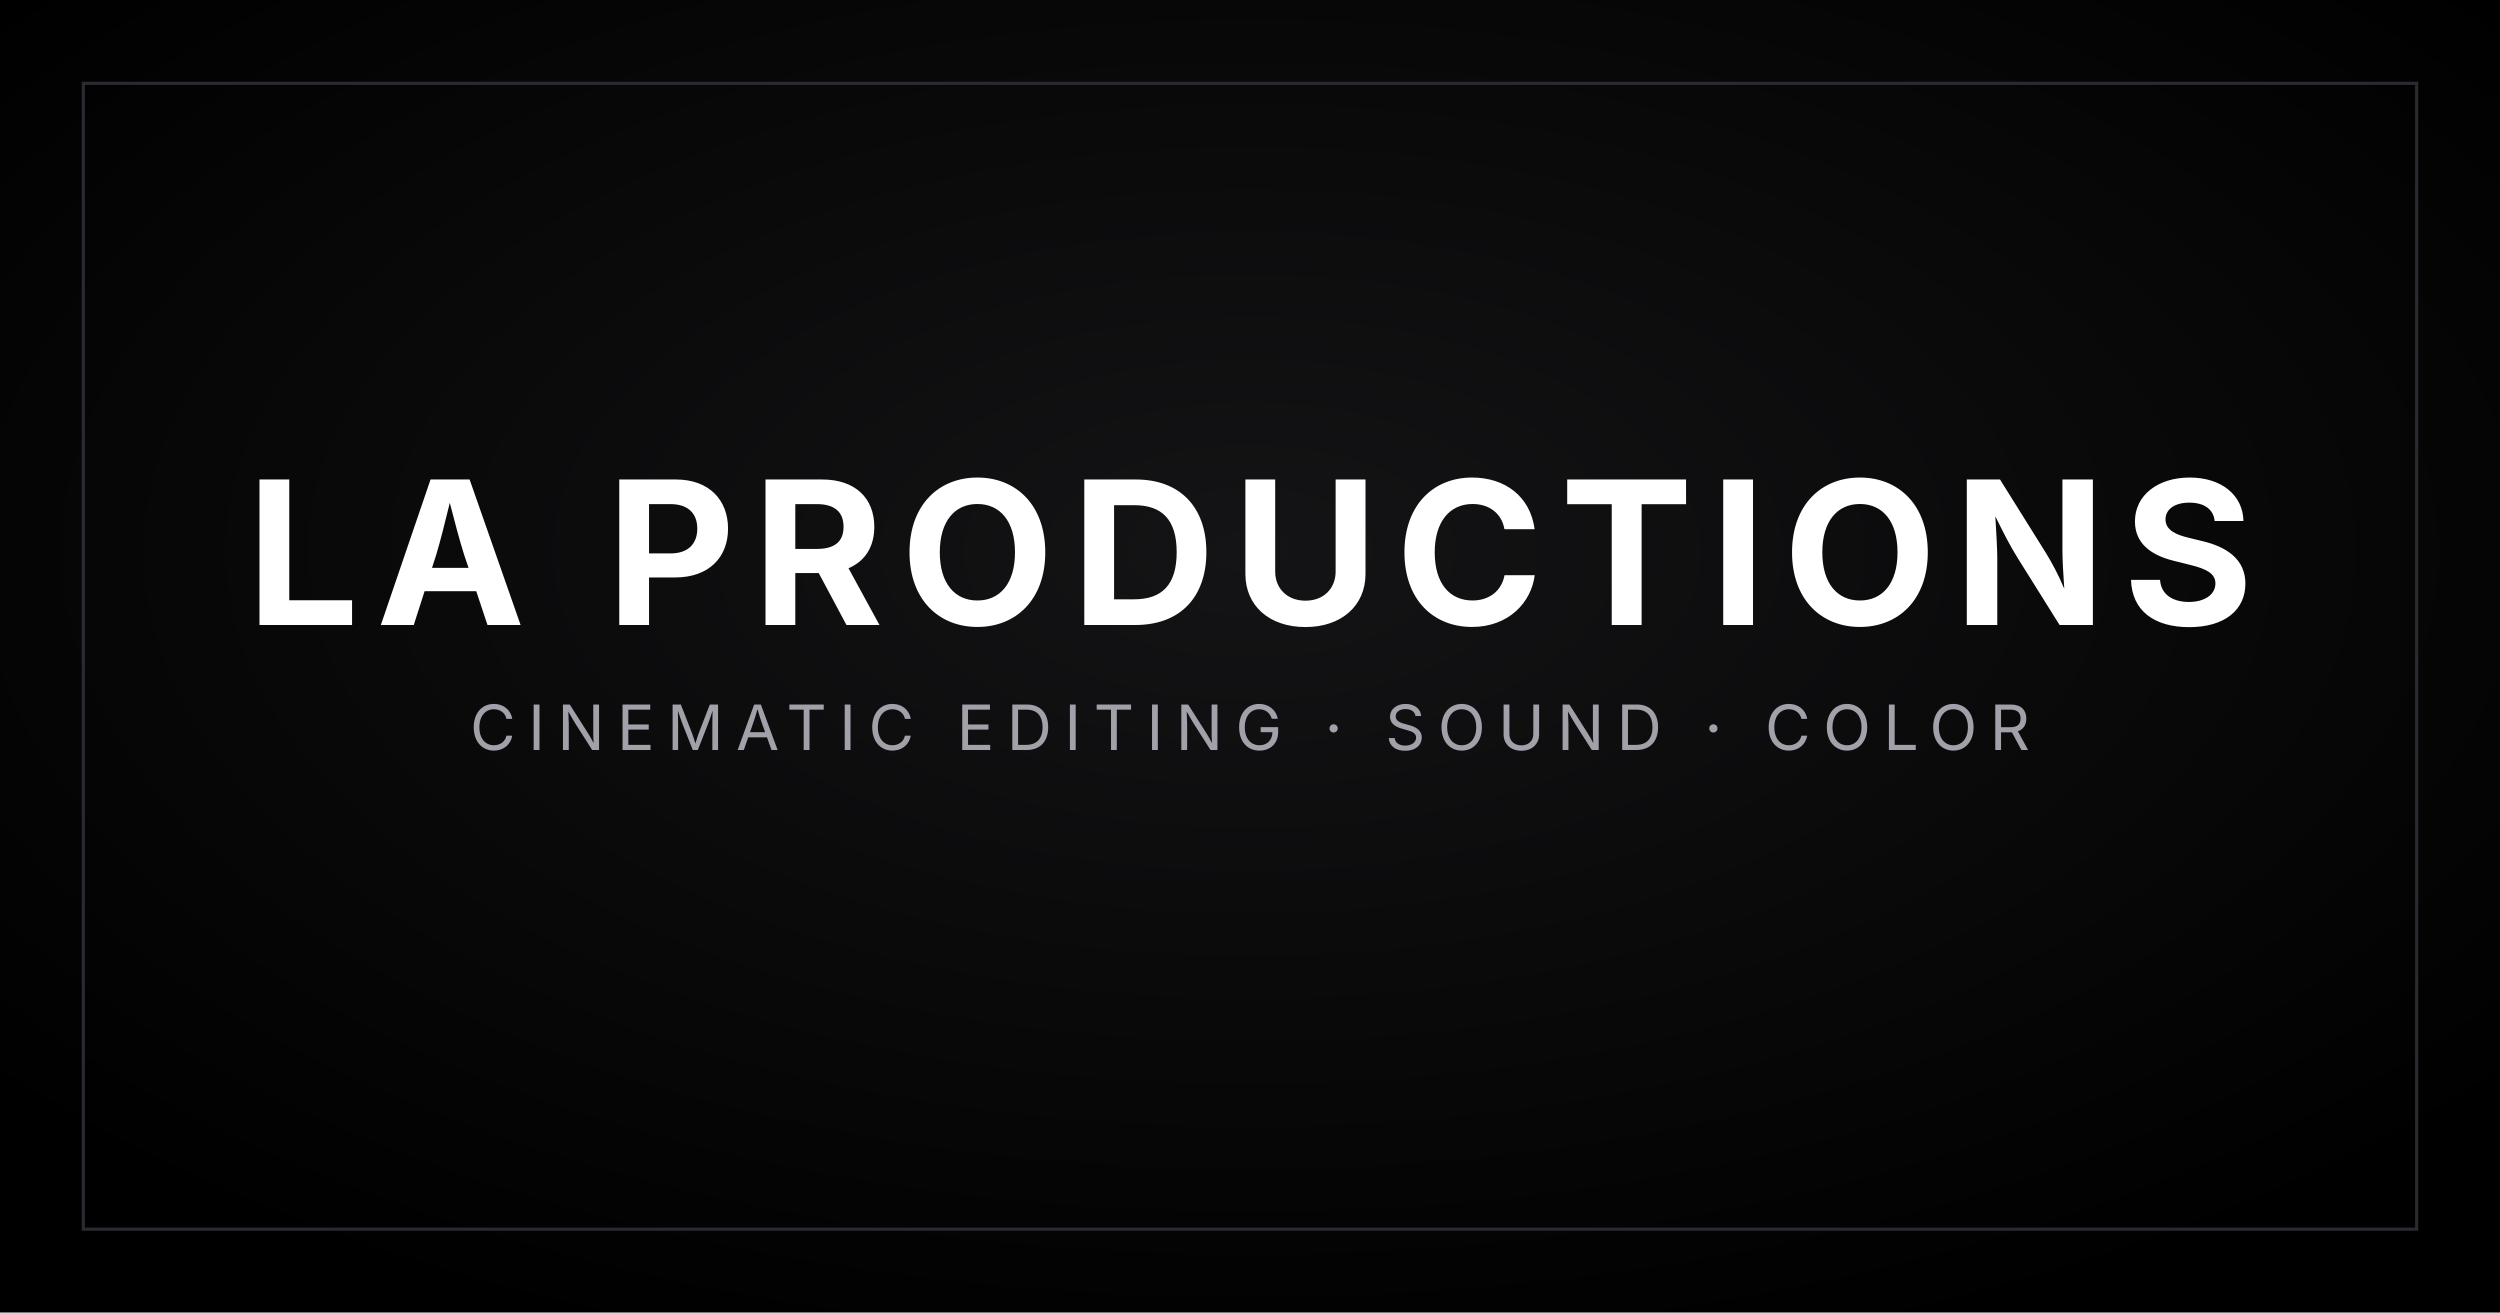
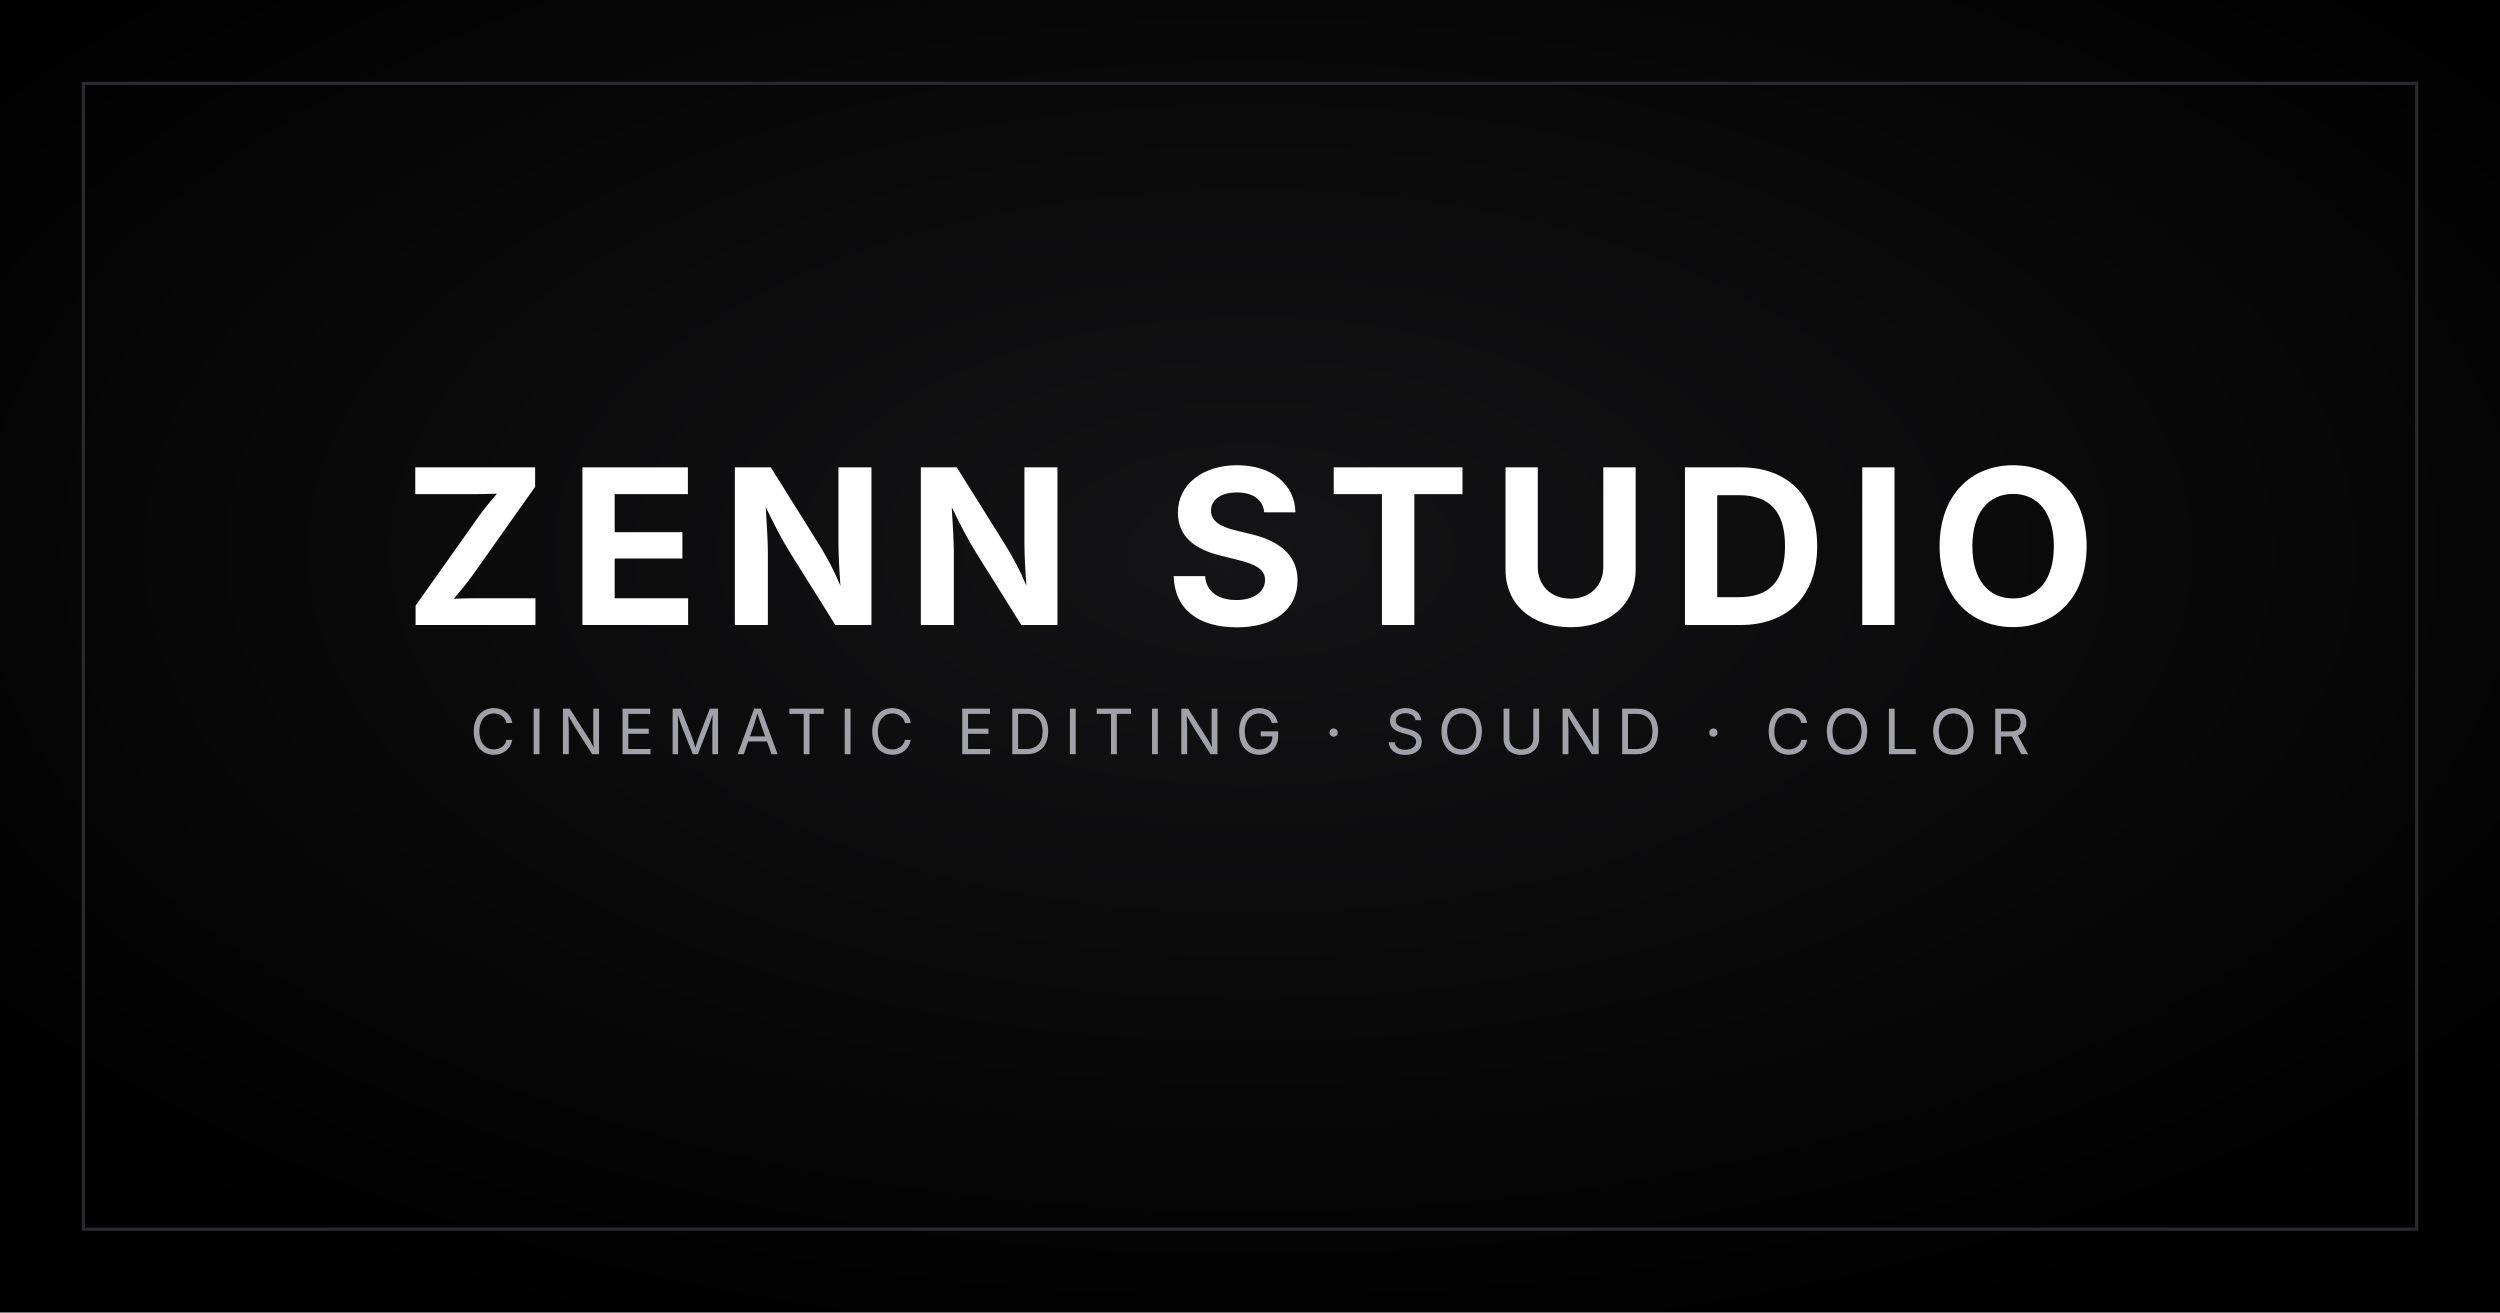
<svg xmlns="http://www.w3.org/2000/svg" width="1200" height="630" viewBox="0 0 1200 630">
  <defs>
    <radialGradient id="glow" cx="50%" cy="42%" r="65%">
      <stop offset="0%" stop-color="#141416" />
      <stop offset="100%" stop-color="#000000" />
    </radialGradient>
  </defs>
  <rect width="1200" height="630" fill="url(#glow)" />
  <rect x="40" y="40" width="1120" height="550" fill="none" stroke="#2a2a30" stroke-width="1.5" />
-   <text x="600" y="300" text-anchor="middle" fill="#ffffff" font-family="Manrope, Inter, Arial, sans-serif" font-size="96" font-weight="700" letter-spacing="8">LA PRODUCTIONS</text>
-   <text x="600" y="360" text-anchor="middle" fill="#a1a1aa" font-family="Inter, Arial, sans-serif" font-size="30" letter-spacing="6">
+   <text x="600" y="300" text-anchor="middle" fill="#ffffff" font-family="Manrope, Inter, Arial, sans-serif" font-size="104" font-weight="700" letter-spacing="10">ZENN STUDIO</text>
+   <text x="600" y="362" text-anchor="middle" fill="#a1a1aa" font-family="Inter, Arial, sans-serif" font-size="30" letter-spacing="6">
    CINEMATIC EDITING · SOUND · COLOR
  </text>
</svg>
